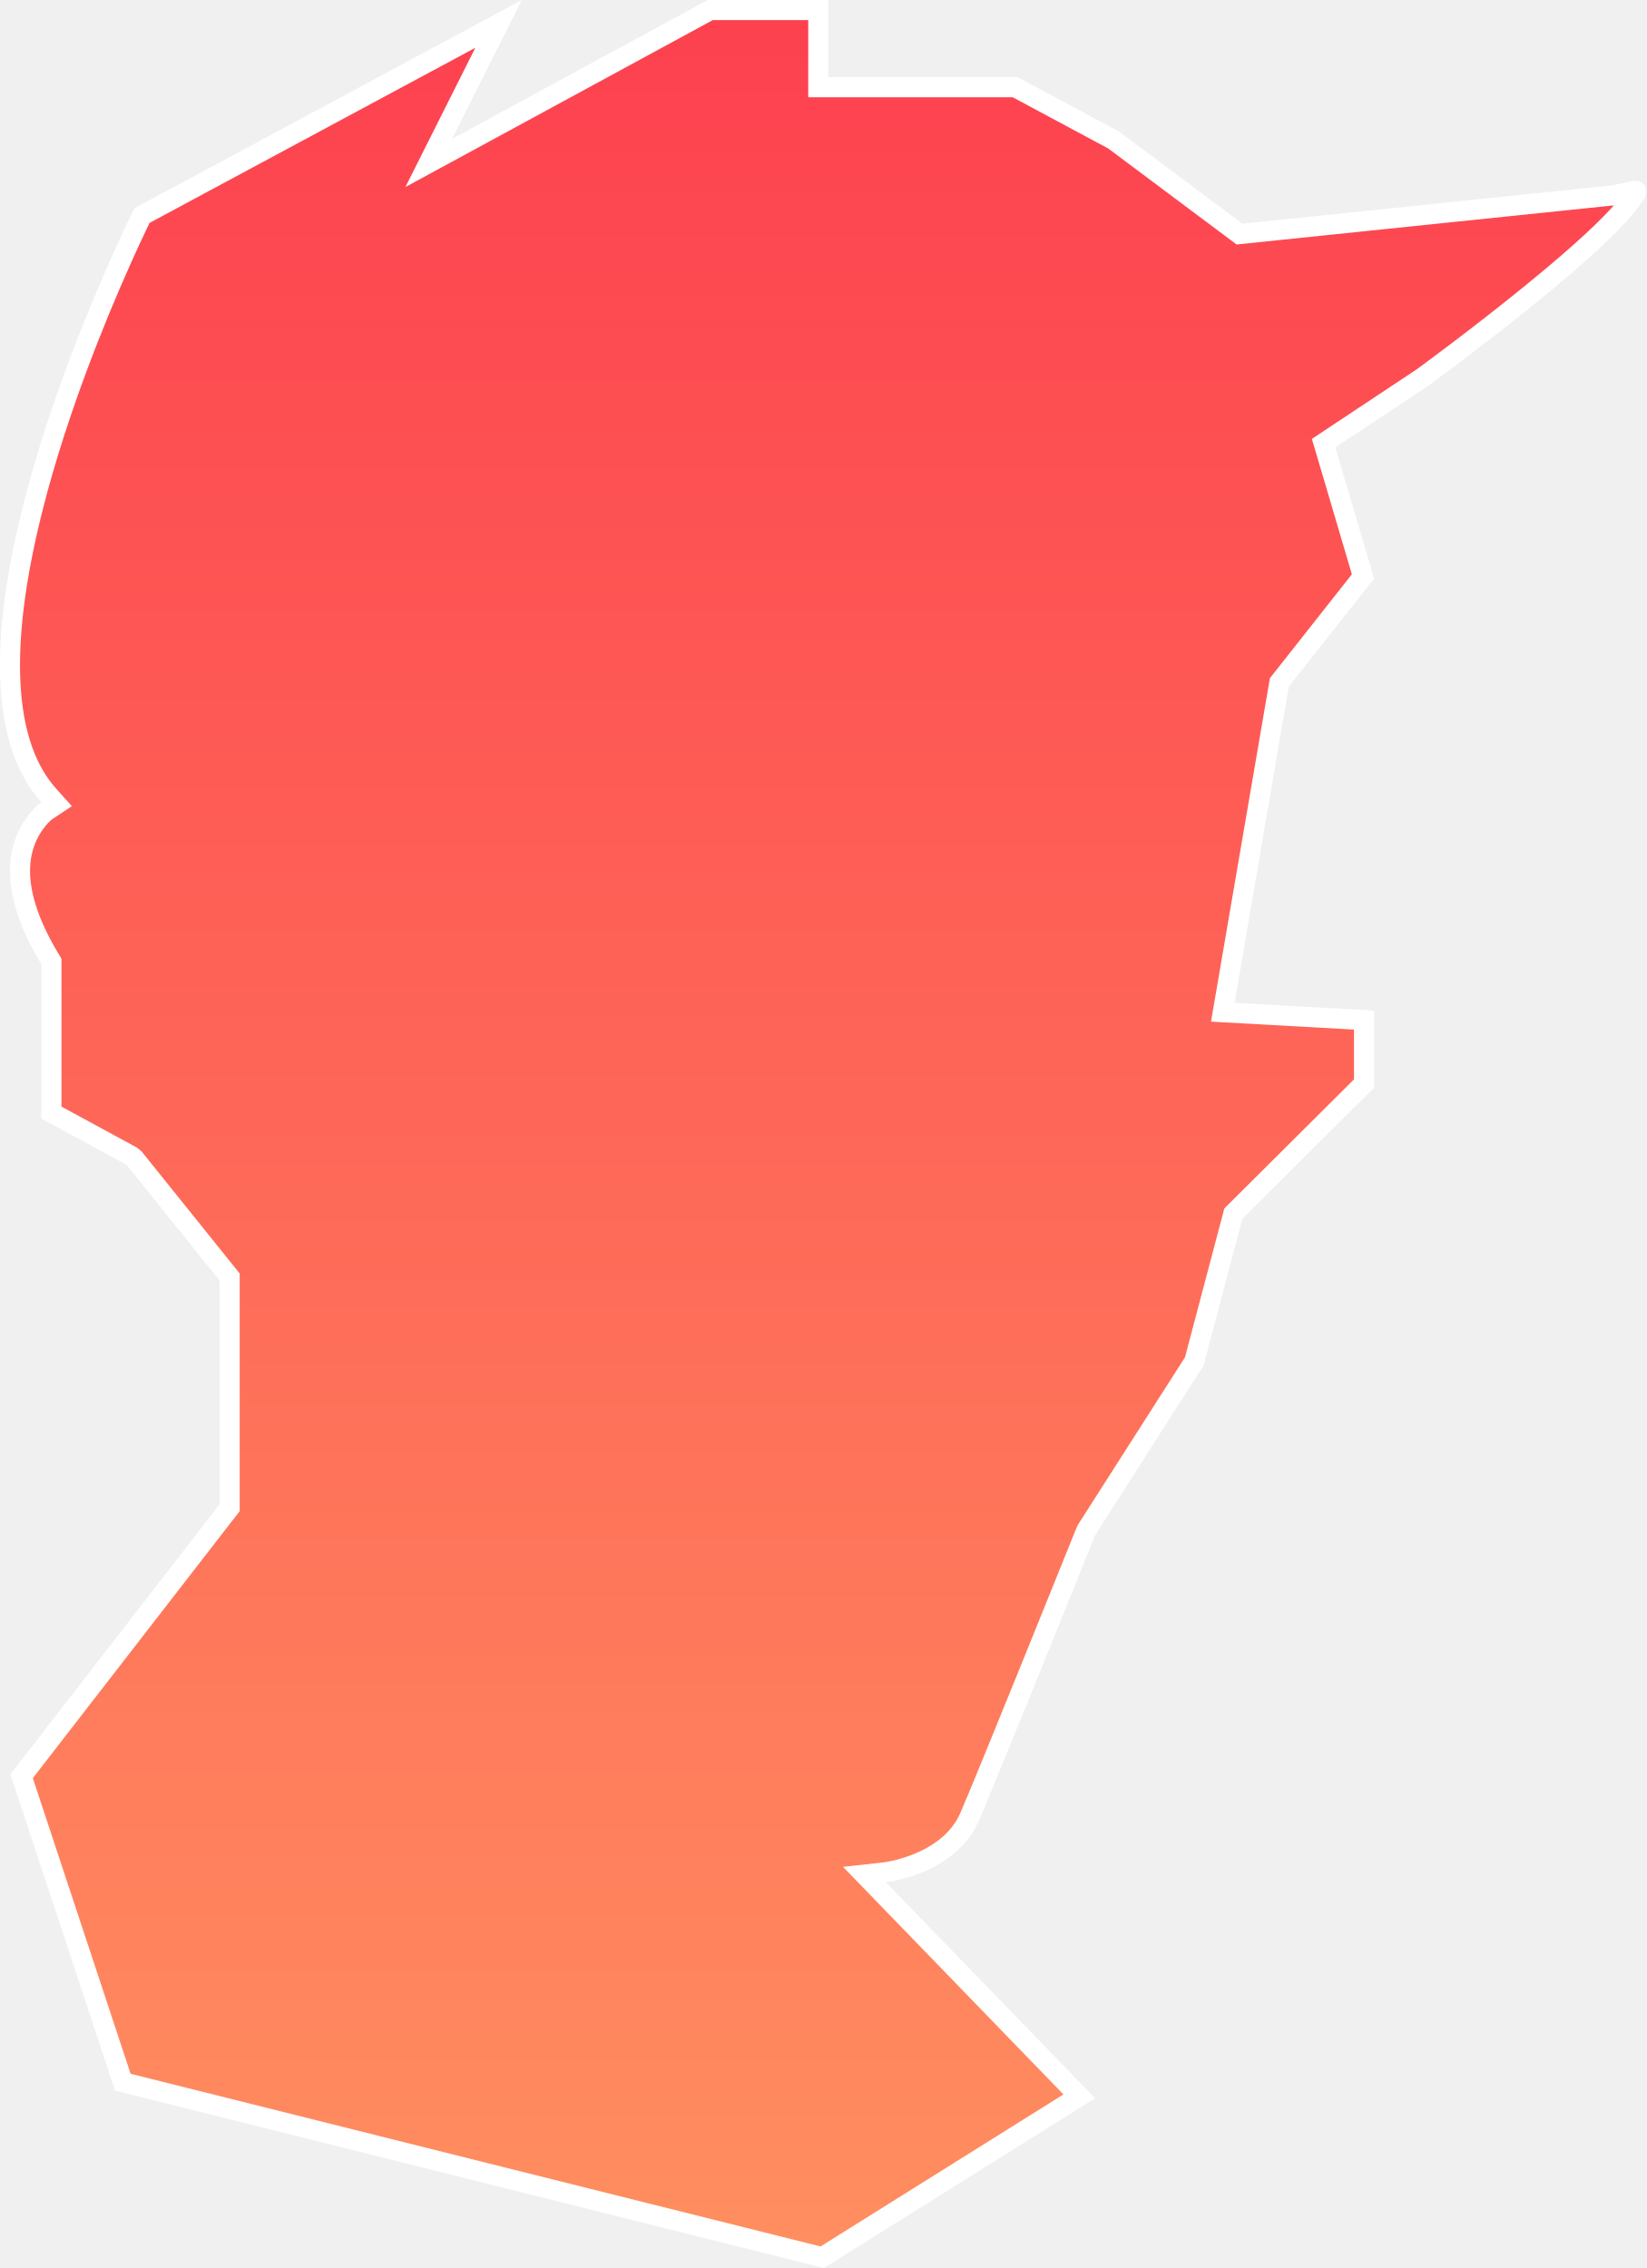
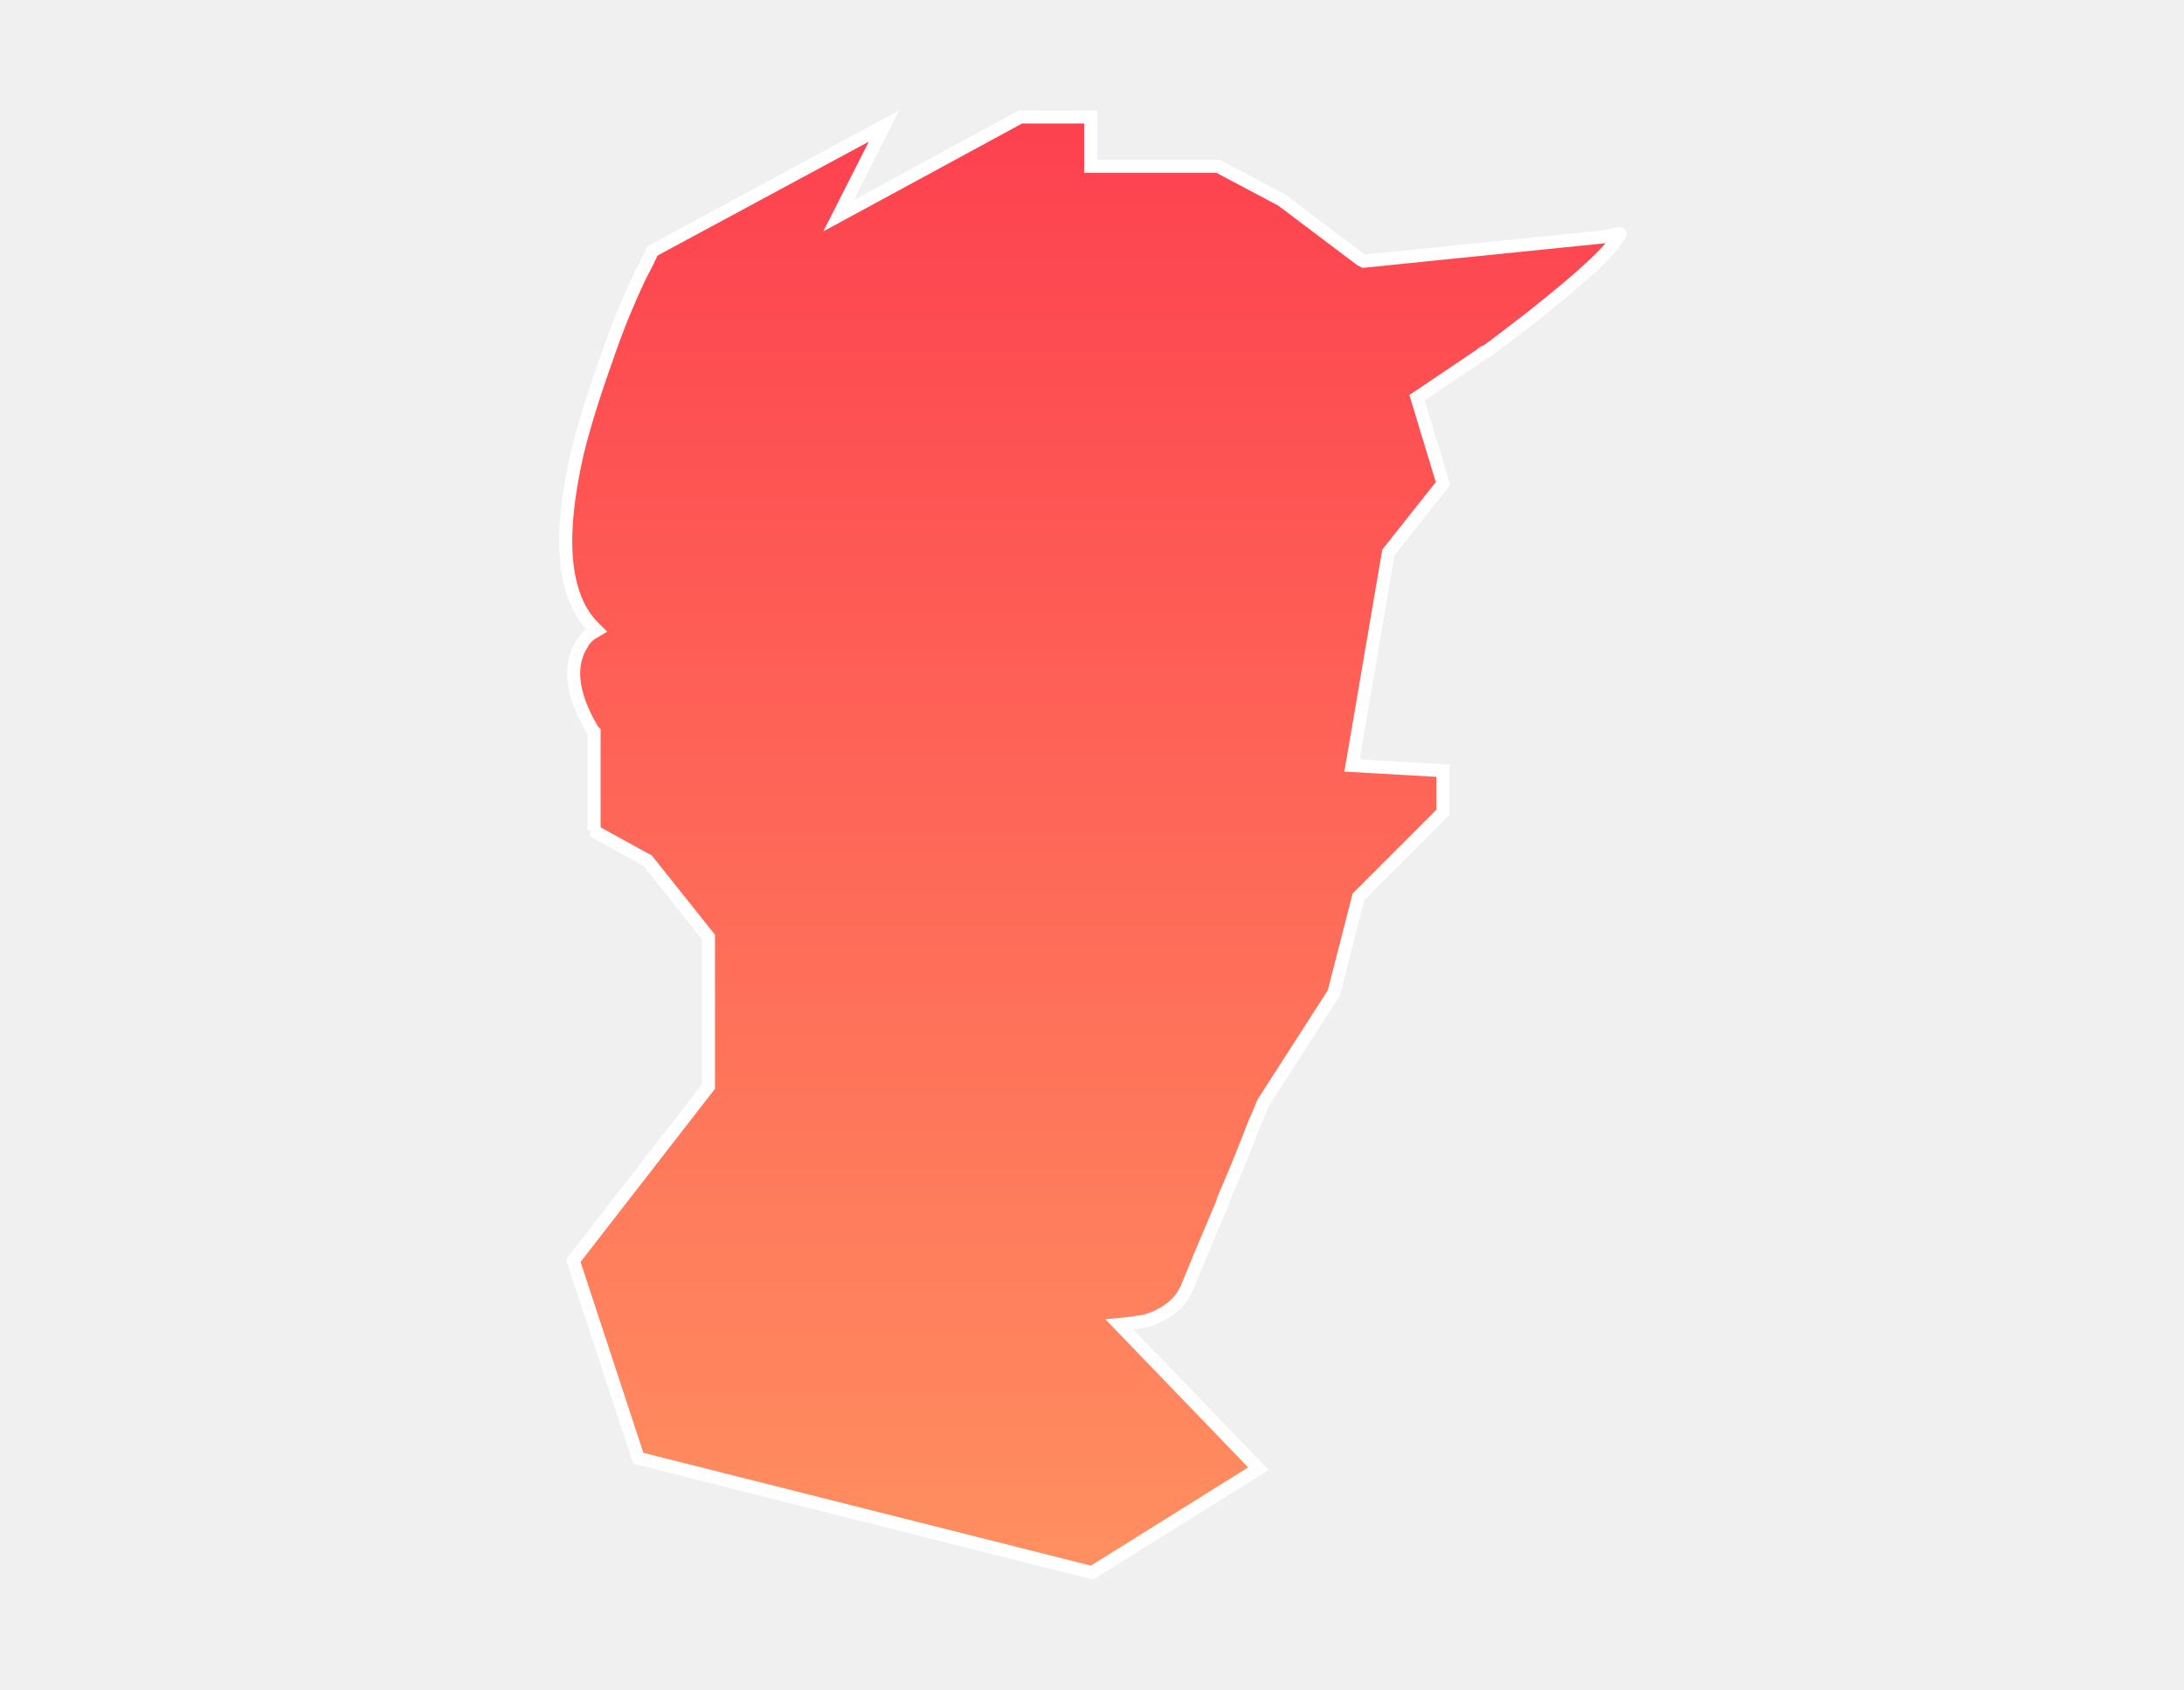
- <svg xmlns="http://www.w3.org/2000/svg" width="82px" height="113px" viewBox="0 0 82 113" version="1.1">
-   <defs>
-     <linearGradient x1="50%" y1="0%" x2="50%" y2="100%" id="linearGradient-1">
-       <stop stop-color="#FD404F" offset="0%" />
-       <stop stop-color="#FF8F60" offset="100%" />
-     </linearGradient>
-   </defs>
-   <g id="Page-1" stroke="none" stroke-width="1" fill="none" fill-rule="evenodd">
-     <g id="characters" transform="translate(-86, -138)" fill="url(#linearGradient-1)" fill-rule="nonzero" stroke="#FFFFFF">
-       <path d="M88.562,193.434 L92.546,195.598 L92.697,195.724 L97.439,201.627 L97.439,213.12 L87.077,226.497 L92.117,241.741 L126.957,250.463 L139.76,242.448 L129.06,231.398 L130.074,231.285 C130.208,231.271 130.458,231.227 130.785,231.143 C131.333,231.001 131.881,230.795 132.388,230.515 C133.27,230.027 133.932,229.367 134.301,228.51 C134.742,227.485 135.716,225.11 137.061,221.793 C137.083,221.74 137.083,221.74 137.104,221.687 C137.759,220.071 138.459,218.34 139.156,216.608 C139.4,216.002 139.627,215.44 139.83,214.935 C140.039,214.415 140.039,214.415 140.128,214.217 L145.489,205.827 L147.433,198.469 L153.943,191.986 L153.943,188.824 L146.908,188.434 L149.726,171.998 L153.89,166.72 L151.929,160.08 L152.236,159.876 L156.85,156.814 C156.934,156.753 157.092,156.637 157.313,156.472 C157.683,156.199 158.095,155.89 158.539,155.554 C159.807,154.594 161.074,153.606 162.257,152.644 C162.624,152.345 162.979,152.053 163.318,151.768 C165.239,150.155 166.603,148.855 167.207,148.013 C167.676,147.36 167.733,147.428 166.458,147.722 L147.739,149.664 L147.583,149.547 L141.471,144.975 L136.564,142.344 L126.759,142.344 L126.759,138.5 L121.379,138.5 L107.355,146.119 L110.833,139.19 L93.071,148.742 C93.017,148.851 92.945,148.999 92.857,149.184 C92.63,149.66 92.376,150.205 92.104,150.813 C91.324,152.549 90.543,154.433 89.815,156.395 C88.783,159.177 87.944,161.885 87.364,164.429 C85.972,170.544 86.203,175.155 88.434,177.639 L88.821,178.069 L88.339,178.389 C88.195,178.485 87.951,178.71 87.701,179.07 C86.659,180.568 86.659,182.747 88.49,185.786 L88.562,185.905 L88.562,193.434 Z" id="suspect-1-highlight" />
+ <svg xmlns="http://www.w3.org/2000/svg" version="1.1" id="Layer_1" x="0px" y="0px" viewBox="0 0 168 130" style="enable-background:new 0 0 168 130;" xml:space="preserve">
+   <style type="text/css">
+ 	.st0{fill:url(#suspect-1-highlight_1_);stroke:#FFFFFF;}
+ </style>
+   <g id="Page-1">
+     <g id="characters" transform="translate(-86, -138)">
+       <linearGradient id="suspect-1-highlight_1_" gradientUnits="userSpaceOnUse" x1="-385.069" y1="1411.13" x2="-385.069" y2="1410.13" gradientTransform="matrix(81.0169 0 0 -111.9633 31367.111 158141.828)">
+         <stop offset="0" style="stop-color:#FD404F" />
+         <stop offset="1" style="stop-color:#FF8F60" />
+       </linearGradient>
+       <path id="suspect-1-highlight" class="st0" d="M131.6,201.9l4,2.2l0.2,0.1l4.7,5.9v11.5L130.1,235l5,15.2L170,259l12.8-8    l-10.7-11.1l1-0.1c0.1,0,0.4-0.1,0.7-0.1c0.5-0.1,1.1-0.3,1.6-0.6c0.9-0.5,1.5-1.1,1.9-2c0.4-1,1.4-3.4,2.8-6.7c0-0.1,0-0.1,0-0.1    c0.7-1.6,1.4-3.3,2.1-5.1c0.2-0.6,0.5-1.2,0.7-1.7c0.2-0.5,0.2-0.5,0.3-0.7l5.4-8.4l1.9-7.4l6.5-6.5v-3.2l-7-0.4l2.8-16.4l4.2-5.3    l-2-6.6l0.3-0.2l4.6-3.1c0.1-0.1,0.2-0.2,0.5-0.3c0.4-0.3,0.8-0.6,1.2-0.9c1.3-1,2.5-1.9,3.7-2.9c0.4-0.3,0.7-0.6,1.1-0.9    c1.9-1.6,3.3-2.9,3.9-3.8c0.5-0.7,0.5-0.6-0.7-0.3l-18.7,1.9l-0.2-0.1l-6.1-4.6l-4.9-2.6h-9.8V147h-5.4l-14,7.6l3.5-6.9l-17.8,9.6    c-0.1,0.1-0.1,0.3-0.2,0.4c-0.2,0.5-0.5,1-0.8,1.6c-0.8,1.7-1.6,3.6-2.3,5.6c-1,2.8-1.9,5.5-2.5,8c-1.4,6.1-1.2,10.7,1.1,13.2    l0.4,0.4l-0.5,0.3c-0.1,0.1-0.4,0.3-0.6,0.7c-1,1.5-1,3.7,0.8,6.7l0.1,0.1V201.9z" />
    </g>
  </g>
</svg>
